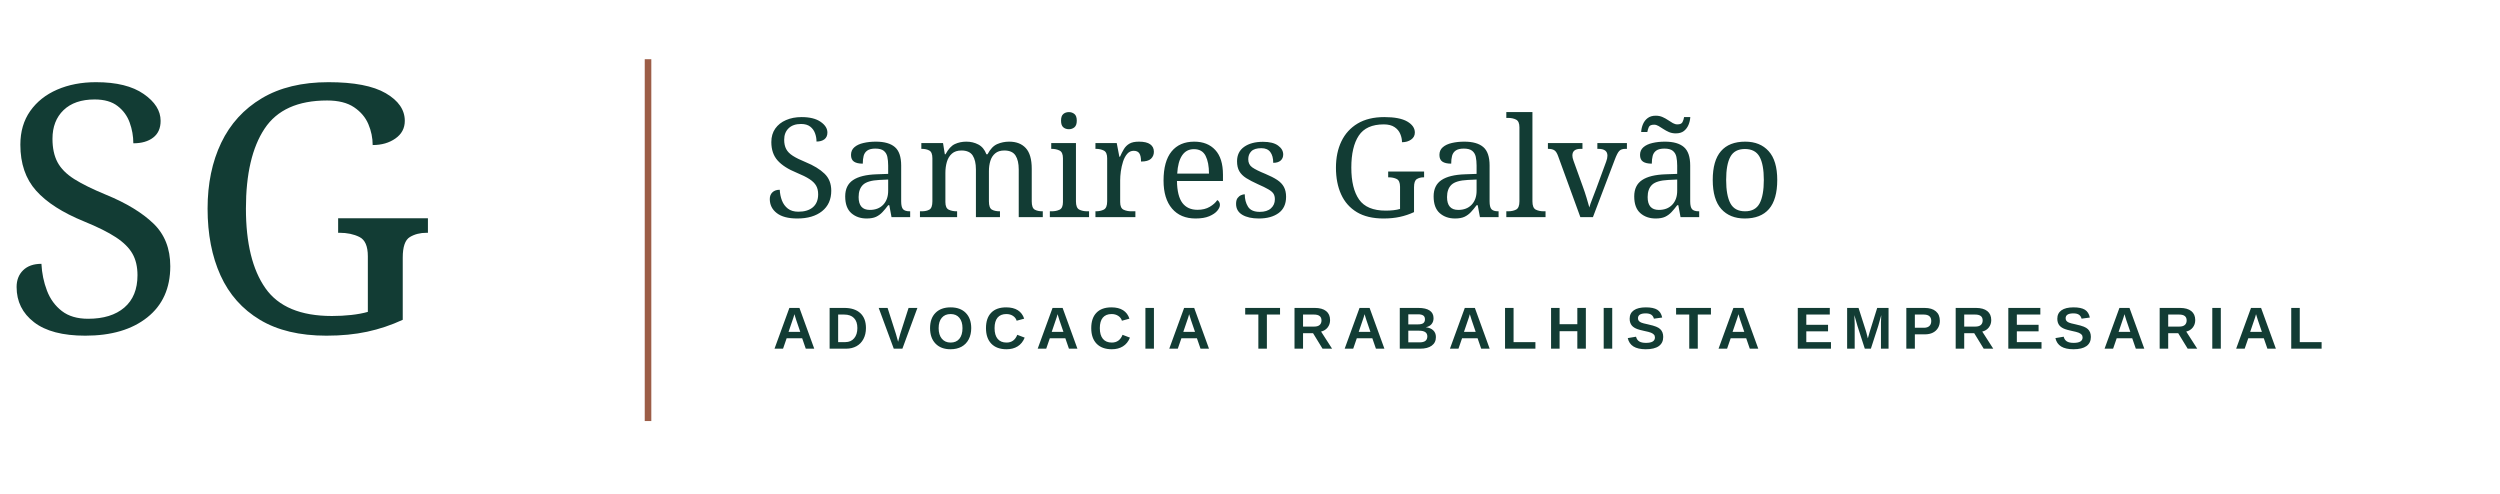
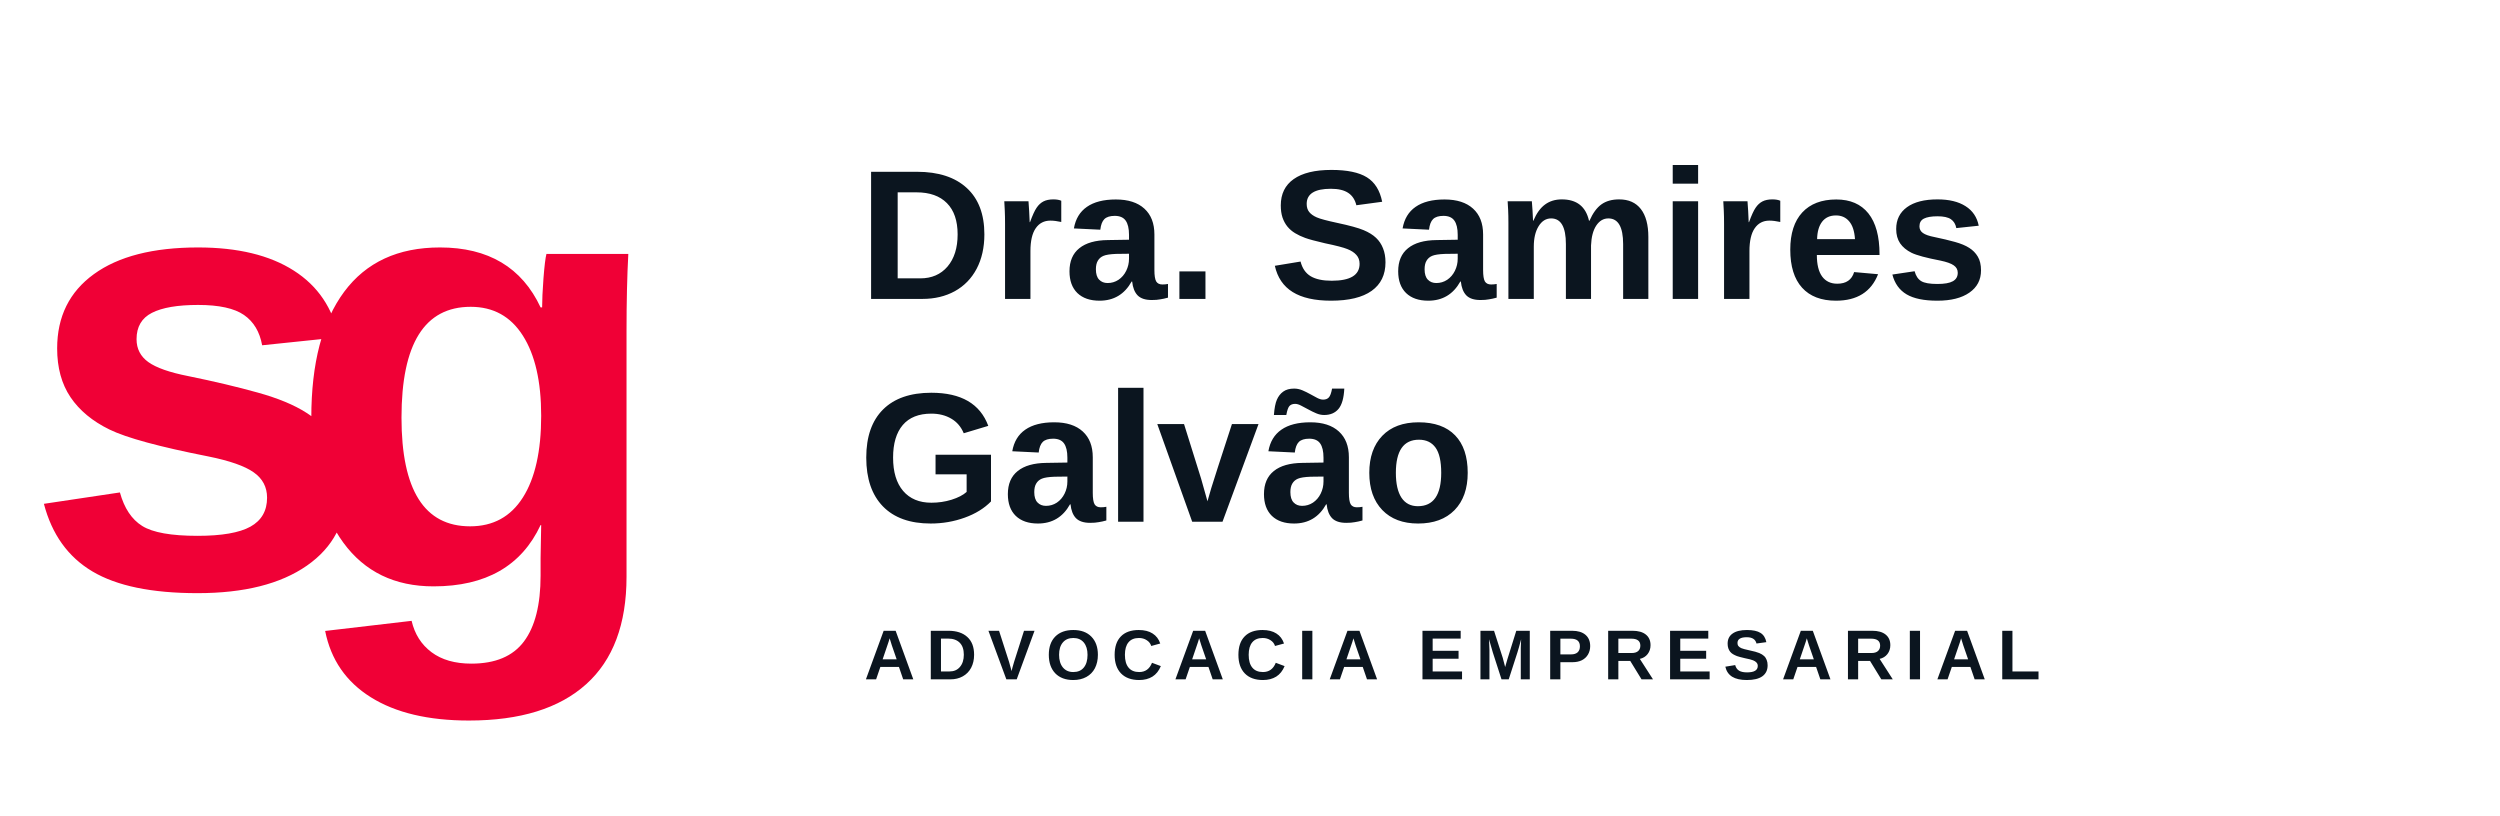
- <svg xmlns="http://www.w3.org/2000/svg" viewBox="0 0 760 150" role="img" aria-labelledby="title desc">
-   <g fill="#123c34">
-     <text x="0" y="101" font-family="Georgia, serif" font-size="105">SG</text>
-     <rect x="196" y="18" width="2" height="110" fill="#9c5d47" />
-     <text x="232" y="66" font-family="Georgia, serif" font-size="42">Samires Galvão</text>
-     <text x="235" y="106" font-family="Arial, sans-serif" font-size="18" font-weight="600" letter-spacing="3">ADVOCACIA TRABALHISTA EMPRESARIAL</text>
+ <svg xmlns="http://www.w3.org/2000/svg" viewBox="0 0 460 150" role="img" aria-labelledby="title">
+   <text x="4" y="108" fill="#f00036" font-family="Arial Black,Arial,sans-serif" font-size="116" font-weight="900" letter-spacing="-16">sg</text>
+   <g fill="#0b151f" font-family="Arial,Helvetica,sans-serif">
+     <text x="158" y="55" font-size="34" font-weight="800">Dra. Samires</text>
+     <text x="158" y="96" font-size="34" font-weight="800">Galvão</text>
+     <text x="159" y="125" font-size="13" font-weight="700" letter-spacing="2">ADVOCACIA EMPRESARIAL</text>
  </g>
</svg>
